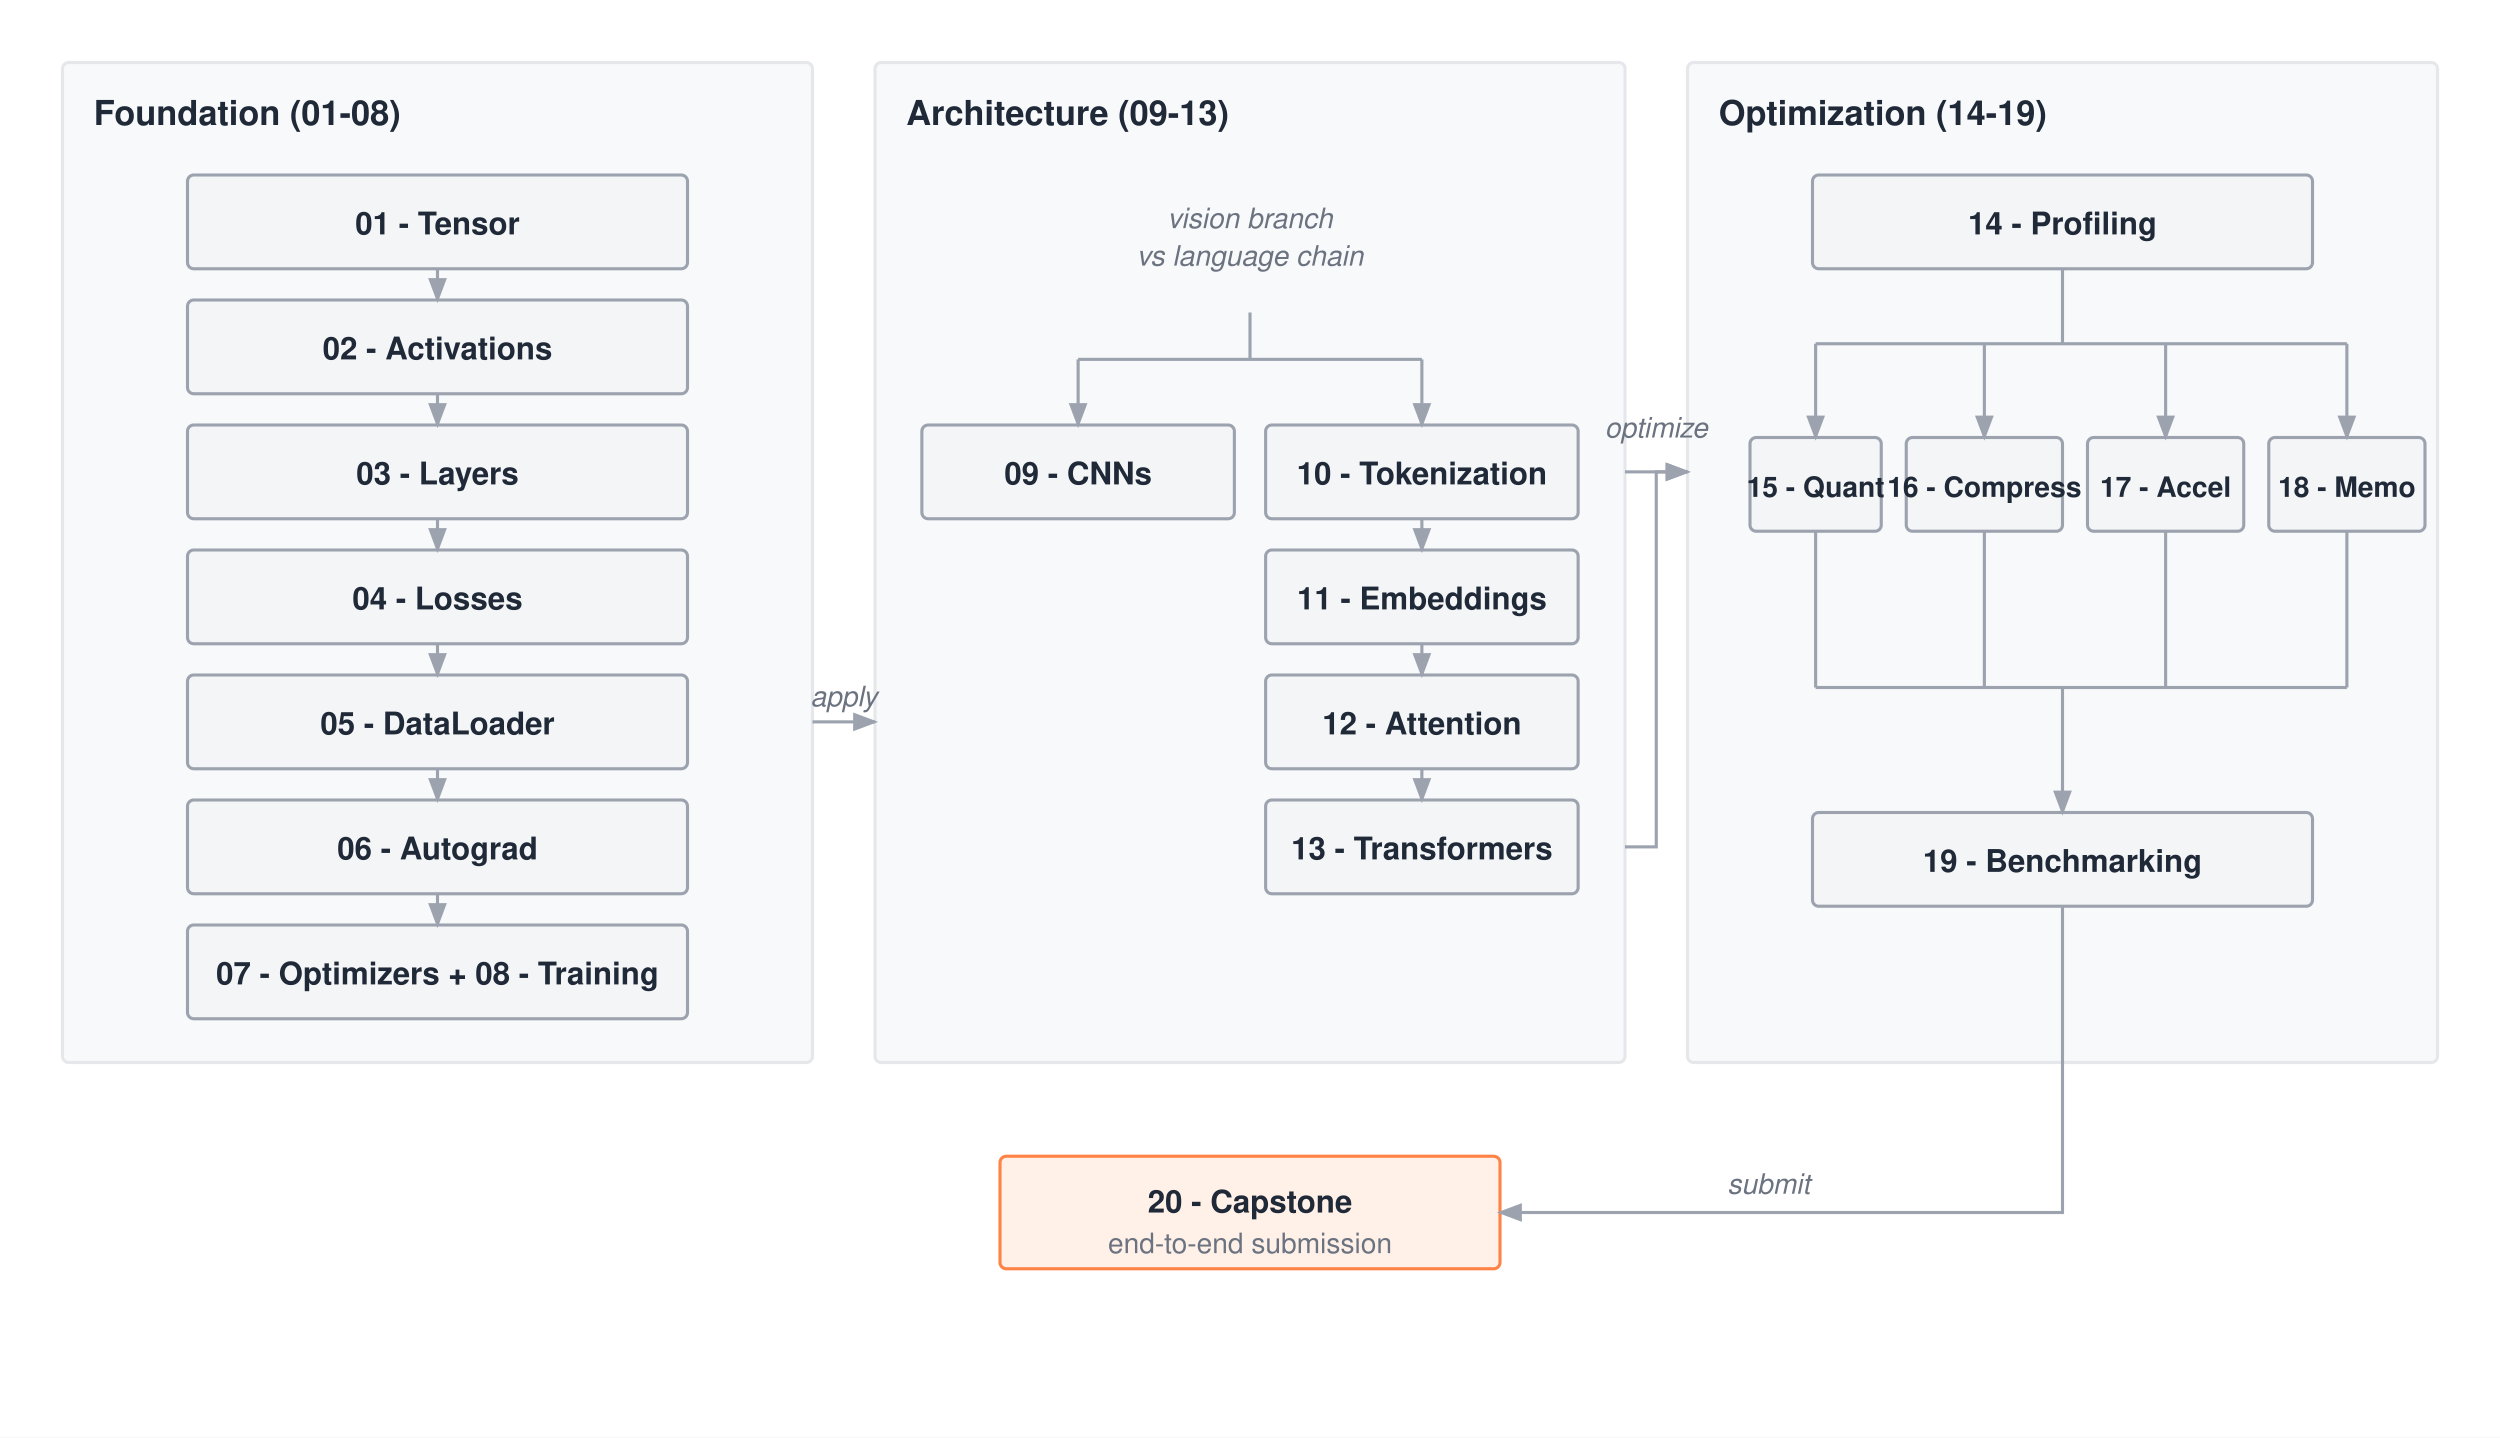
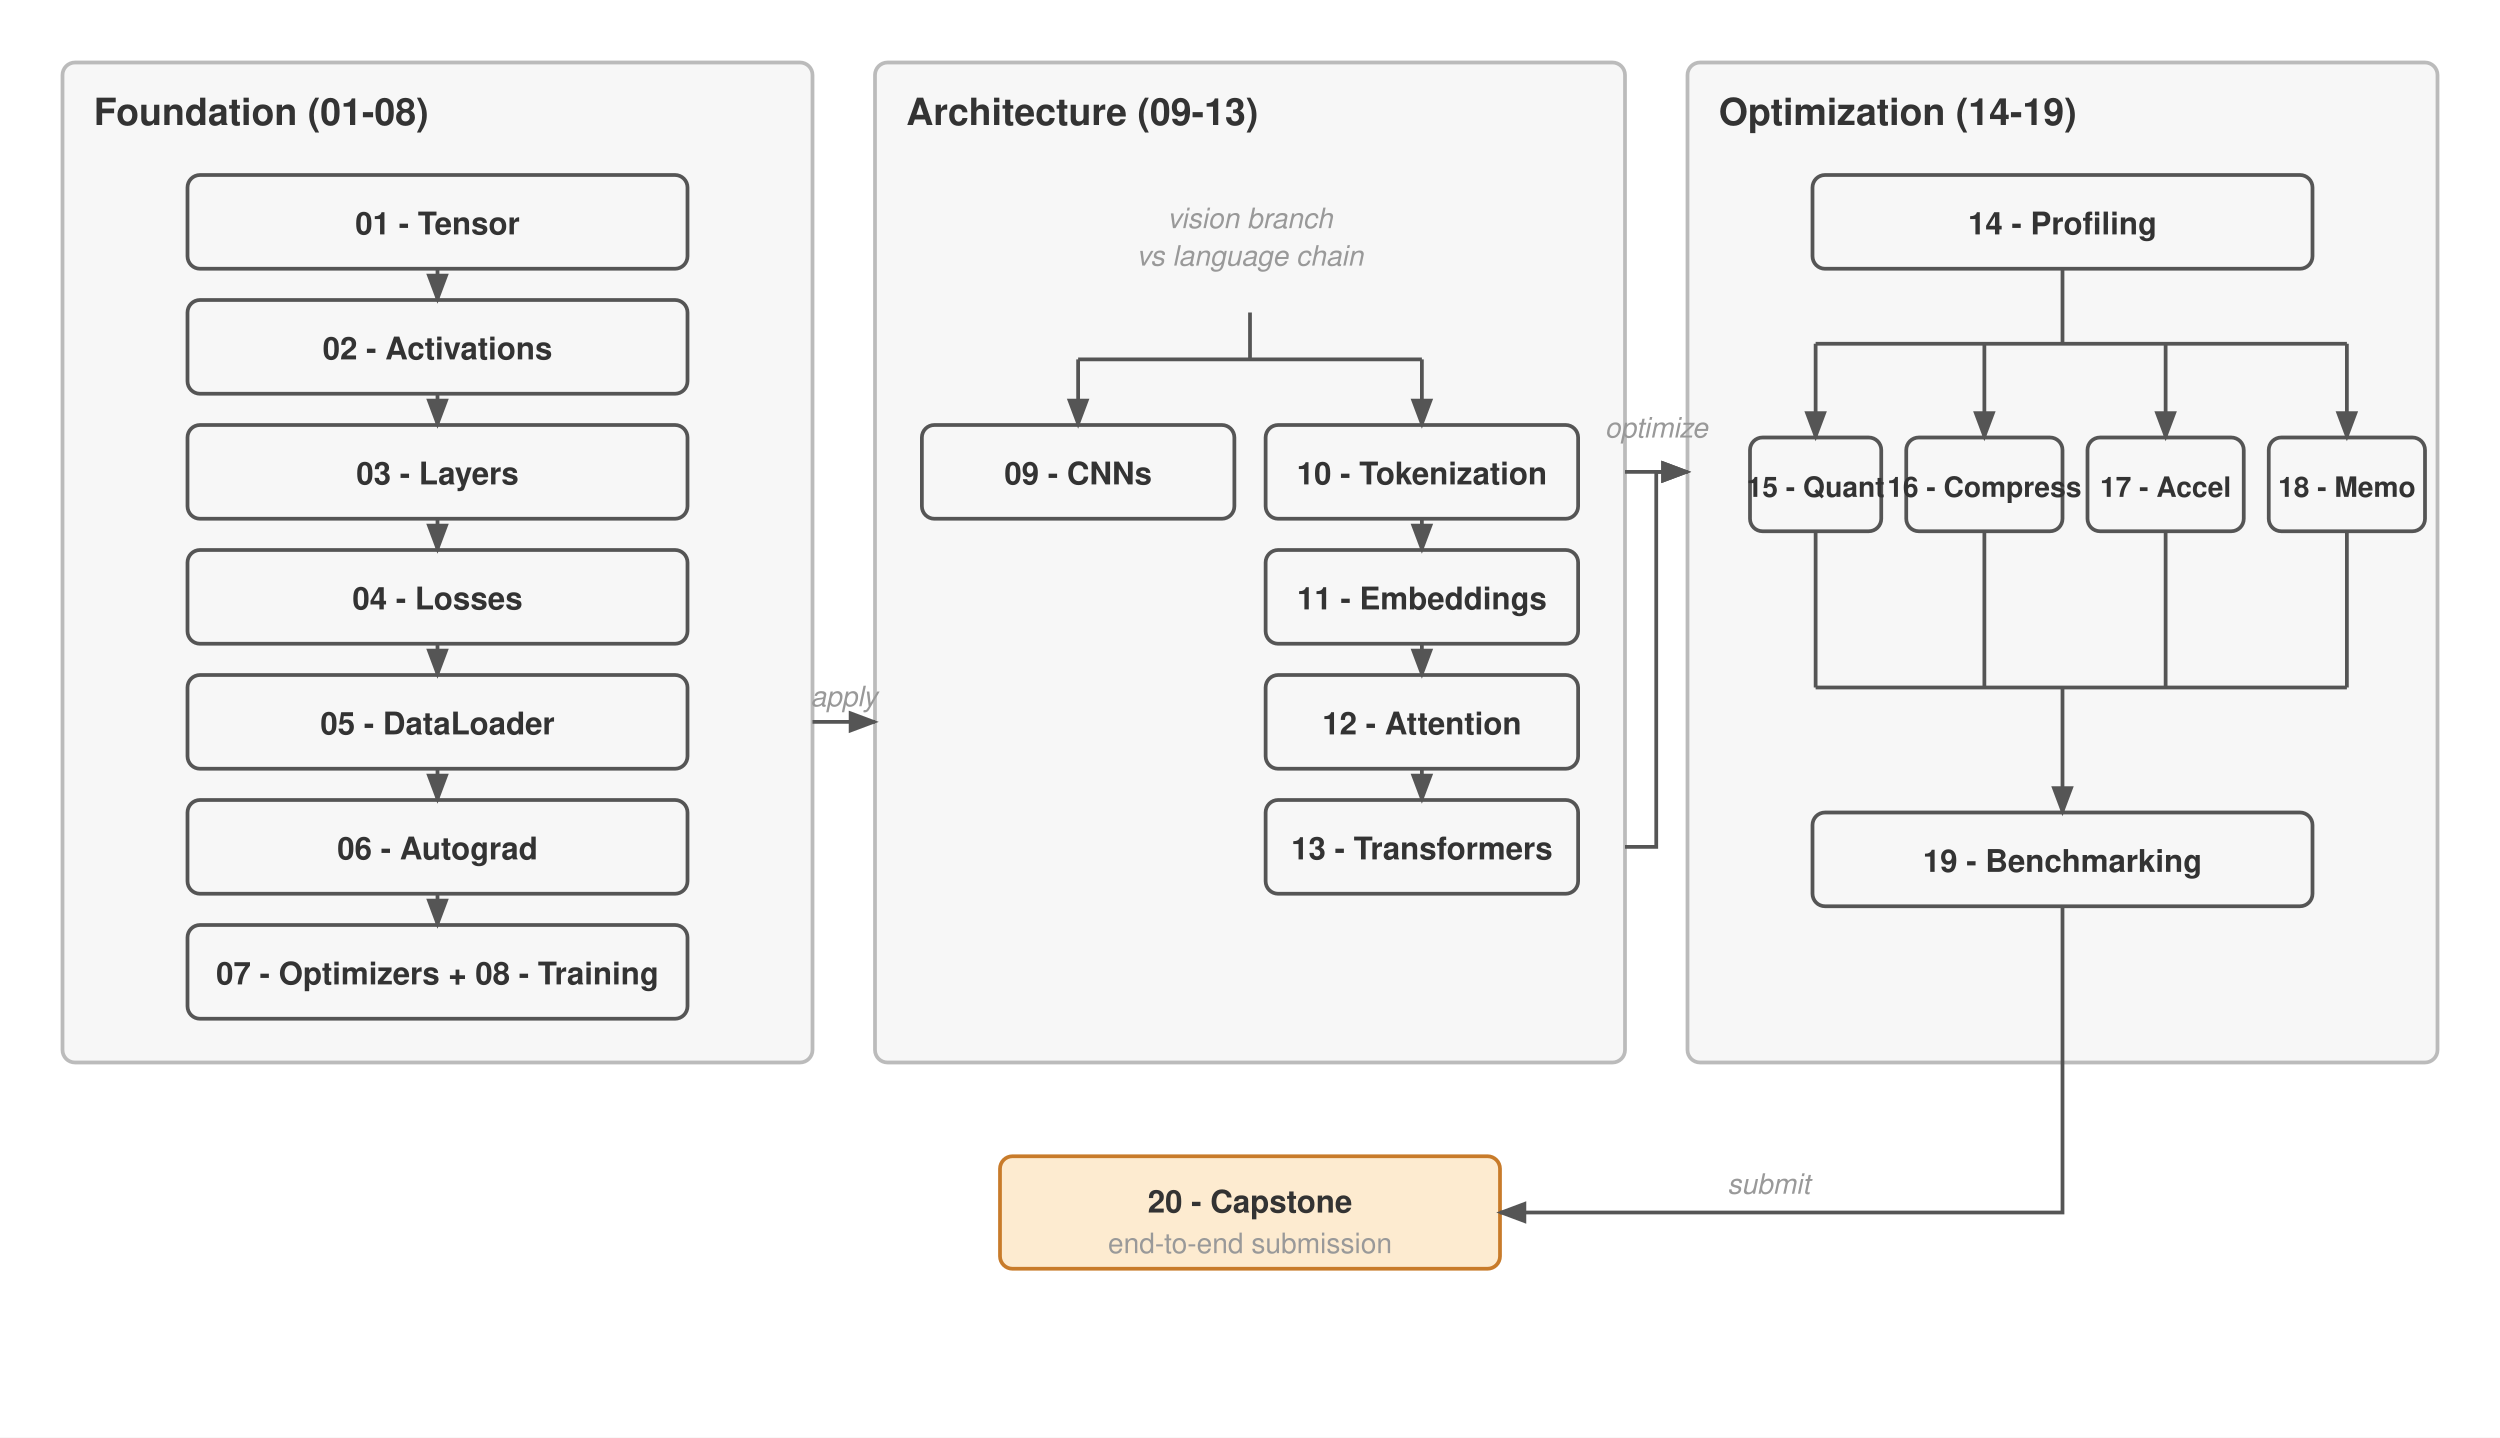
<svg xmlns="http://www.w3.org/2000/svg" viewBox="0 0 800 460" font-family="Helvetica Neue, Helvetica, Arial, sans-serif">
  <rect width="800" height="460" fill="#ffffff" />
  <defs>
    <marker id="arrow" markerWidth="8" markerHeight="6" refX="7" refY="3" orient="auto">
-       <path d="M0,0 L8,3 L0,6 Z" fill="#9ca3af" />
+       <path d="M0,0 L8,3 L0,6 Z" fill="#555" />
    </marker>
  </defs>
  <g transform="translate(0,-30)">
-     <rect x="20" y="50" width="240" height="320" fill="#f8f9fa" stroke="#e5e7eb" stroke-width="1" rx="2" />
-     <text x="30" y="70" font-size="11" font-weight="700" fill="#1f2937">Foundation (01-08)</text>
-     <rect x="60" y="86" width="160" height="30" fill="#f4f5f7" stroke="#9ca3af" stroke-width="1" rx="2" />
-     <text x="140" y="105" text-anchor="middle" font-size="10" font-weight="700" fill="#1f2937">01 - Tensor</text>
-     <rect x="60" y="126" width="160" height="30" fill="#f4f5f7" stroke="#9ca3af" stroke-width="1" rx="2" />
-     <text x="140" y="145" text-anchor="middle" font-size="10" font-weight="700" fill="#1f2937">02 - Activations</text>
-     <rect x="60" y="166" width="160" height="30" fill="#f4f5f7" stroke="#9ca3af" stroke-width="1" rx="2" />
-     <text x="140" y="185" text-anchor="middle" font-size="10" font-weight="700" fill="#1f2937">03 - Layers</text>
-     <rect x="60" y="206" width="160" height="30" fill="#f4f5f7" stroke="#9ca3af" stroke-width="1" rx="2" />
-     <text x="140" y="225" text-anchor="middle" font-size="10" font-weight="700" fill="#1f2937">04 - Losses</text>
-     <rect x="60" y="246" width="160" height="30" fill="#f4f5f7" stroke="#9ca3af" stroke-width="1" rx="2" />
-     <text x="140" y="265" text-anchor="middle" font-size="10" font-weight="700" fill="#1f2937">05 - DataLoader</text>
-     <rect x="60" y="286" width="160" height="30" fill="#f4f5f7" stroke="#9ca3af" stroke-width="1" rx="2" />
-     <text x="140" y="305" text-anchor="middle" font-size="10" font-weight="700" fill="#1f2937">06 - Autograd</text>
-     <rect x="60" y="326" width="160" height="30" fill="#f4f5f7" stroke="#9ca3af" stroke-width="1" rx="2" />
-     <text x="140" y="345" text-anchor="middle" font-size="10" font-weight="700" fill="#1f2937">07 - Optimizers + 08 - Training</text>
-     <path d="M140 116 V126" stroke="#9ca3af" stroke-width="1" fill="none" marker-end="url(#arrow)" />
-     <path d="M140 156 V166" stroke="#9ca3af" stroke-width="1" fill="none" marker-end="url(#arrow)" />
-     <path d="M140 196 V206" stroke="#9ca3af" stroke-width="1" fill="none" marker-end="url(#arrow)" />
-     <path d="M140 236 V246" stroke="#9ca3af" stroke-width="1" fill="none" marker-end="url(#arrow)" />
-     <path d="M140 276 V286" stroke="#9ca3af" stroke-width="1" fill="none" marker-end="url(#arrow)" />
-     <path d="M140 316 V326" stroke="#9ca3af" stroke-width="1" fill="none" marker-end="url(#arrow)" />
-     <rect x="280" y="50" width="240" height="320" fill="#f8f9fa" stroke="#e5e7eb" stroke-width="1" rx="2" />
-     <text x="290" y="70" font-size="11" font-weight="700" fill="#1f2937">Architecture (09-13)</text>
-     <rect x="295" y="166" width="100" height="30" fill="#f4f5f7" stroke="#9ca3af" stroke-width="1" rx="2" />
-     <text x="345" y="185" text-anchor="middle" font-size="10" font-weight="700" fill="#1f2937">09 - CNNs</text>
-     <rect x="405" y="166" width="100" height="30" fill="#f4f5f7" stroke="#9ca3af" stroke-width="1" rx="2" />
-     <text x="455" y="185" text-anchor="middle" font-size="10" font-weight="700" fill="#1f2937">10 - Tokenization</text>
-     <rect x="405" y="206" width="100" height="30" fill="#f4f5f7" stroke="#9ca3af" stroke-width="1" rx="2" />
-     <text x="455" y="225" text-anchor="middle" font-size="10" font-weight="700" fill="#1f2937">11 - Embeddings</text>
-     <rect x="405" y="246" width="100" height="30" fill="#f4f5f7" stroke="#9ca3af" stroke-width="1" rx="2" />
-     <text x="455" y="265" text-anchor="middle" font-size="10" font-weight="700" fill="#1f2937">12 - Attention</text>
-     <rect x="405" y="286" width="100" height="30" fill="#f4f5f7" stroke="#9ca3af" stroke-width="1" rx="2" />
-     <text x="455" y="305" text-anchor="middle" font-size="10" font-weight="700" fill="#1f2937">13 - Transformers</text>
-     <text x="400" y="103" text-anchor="middle" font-size="9" font-weight="400" fill="#6b7280" font-style="italic">vision branch</text>
-     <text x="400" y="115" text-anchor="middle" font-size="9" font-weight="400" fill="#6b7280" font-style="italic">vs language chain</text>
-     <path d="M400 130 V145" stroke="#9ca3af" stroke-width="1" fill="none" />
-     <path d="M345 145 H455" stroke="#9ca3af" stroke-width="1" fill="none" />
-     <path d="M345 145 V166" stroke="#9ca3af" stroke-width="1" fill="none" marker-end="url(#arrow)" />
-     <path d="M455 145 V166" stroke="#9ca3af" stroke-width="1" fill="none" marker-end="url(#arrow)" />
-     <path d="M455 196 V206" stroke="#9ca3af" stroke-width="1" fill="none" marker-end="url(#arrow)" />
-     <path d="M455 236 V246" stroke="#9ca3af" stroke-width="1" fill="none" marker-end="url(#arrow)" />
-     <path d="M455 276 V286" stroke="#9ca3af" stroke-width="1" fill="none" marker-end="url(#arrow)" />
-     <rect x="540" y="50" width="240" height="320" fill="#f8f9fa" stroke="#e5e7eb" stroke-width="1" rx="2" />
-     <text x="550" y="70" font-size="11" font-weight="700" fill="#1f2937">Optimization (14-19)</text>
-     <rect x="580" y="86" width="160" height="30" fill="#f4f5f7" stroke="#9ca3af" stroke-width="1" rx="2" />
-     <text x="660" y="105" text-anchor="middle" font-size="10" font-weight="700" fill="#1f2937">14 - Profiling</text>
-     <rect x="560" y="170" width="42" height="30" fill="#f4f5f7" stroke="#9ca3af" stroke-width="1" rx="2" />
-     <text x="581" y="189" text-anchor="middle" font-size="9" font-weight="700" fill="#1f2937">15 - Quant</text>
-     <rect x="610" y="170" width="50" height="30" fill="#f4f5f7" stroke="#9ca3af" stroke-width="1" rx="2" />
-     <text x="635" y="189" text-anchor="middle" font-size="9" font-weight="700" fill="#1f2937">16 - Compress</text>
-     <rect x="668" y="170" width="50" height="30" fill="#f4f5f7" stroke="#9ca3af" stroke-width="1" rx="2" />
-     <text x="693" y="189" text-anchor="middle" font-size="9" font-weight="700" fill="#1f2937">17 - Accel</text>
-     <rect x="726" y="170" width="50" height="30" fill="#f4f5f7" stroke="#9ca3af" stroke-width="1" rx="2" />
-     <text x="751" y="189" text-anchor="middle" font-size="9" font-weight="700" fill="#1f2937">18 - Memo</text>
-     <rect x="580" y="290" width="160" height="30" fill="#f4f5f7" stroke="#9ca3af" stroke-width="1" rx="2" />
-     <text x="660" y="309" text-anchor="middle" font-size="10" font-weight="700" fill="#1f2937">19 - Benchmarking</text>
-     <path d="M660 116 V140" stroke="#9ca3af" stroke-width="1" fill="none" />
-     <path d="M581 140 H751" stroke="#9ca3af" stroke-width="1" fill="none" />
-     <path d="M581 140 V170" stroke="#9ca3af" stroke-width="1" fill="none" marker-end="url(#arrow)" />
-     <path d="M635 140 V170" stroke="#9ca3af" stroke-width="1" fill="none" marker-end="url(#arrow)" />
-     <path d="M693 140 V170" stroke="#9ca3af" stroke-width="1" fill="none" marker-end="url(#arrow)" />
-     <path d="M751 140 V170" stroke="#9ca3af" stroke-width="1" fill="none" marker-end="url(#arrow)" />
-     <path d="M581 200 V250" stroke="#9ca3af" stroke-width="1" fill="none" />
-     <path d="M635 200 V250" stroke="#9ca3af" stroke-width="1" fill="none" />
-     <path d="M693 200 V250" stroke="#9ca3af" stroke-width="1" fill="none" />
-     <path d="M751 200 V250" stroke="#9ca3af" stroke-width="1" fill="none" />
-     <path d="M581 250 H751" stroke="#9ca3af" stroke-width="1" fill="none" />
-     <path d="M660 250 V290" stroke="#9ca3af" stroke-width="1" fill="none" marker-end="url(#arrow)" />
-     <path d="M260 261 H280" stroke="#9ca3af" stroke-width="1" fill="none" marker-end="url(#arrow)" />
-     <text x="270" y="256" text-anchor="middle" font-size="9" font-weight="400" fill="#6b7280" font-style="italic">apply</text>
-     <path d="M520 181 H540" stroke="#9ca3af" stroke-width="1" fill="none" marker-end="url(#arrow)" />
-     <path d="M520 301 H530 V181 H540" stroke="#9ca3af" stroke-width="1" fill="none" marker-end="url(#arrow)" />
-     <text x="530" y="170" text-anchor="middle" font-size="9" font-weight="400" fill="#6b7280" font-style="italic">optimize</text>
-     <rect x="320" y="400" width="160" height="36" fill="#fff1e8" stroke="#ff8246" stroke-width="1" rx="2" />
-     <text x="400" y="418" text-anchor="middle" font-size="10" font-weight="700" fill="#1f2937">20 - Capstone</text>
-     <text x="400" y="431" text-anchor="middle" font-size="9" font-weight="400" fill="#6b7280">end-to-end submission</text>
-     <path d="M660 320 V418 H480" stroke="#9ca3af" stroke-width="1" fill="none" marker-end="url(#arrow)" />
-     <text x="566" y="412" text-anchor="middle" font-size="9" font-weight="400" fill="#6b7280" font-style="italic">submit</text>
+     <rect x="20" y="50" width="240" height="320" fill="#f7f7f7" stroke="#bbb" stroke-width="1.2" rx="4" />
+     <text x="30" y="70" font-size="12" font-weight="700" fill="#333">Foundation (01-08)</text>
+     <rect x="60" y="86" width="160" height="30" fill="#f7f7f7" stroke="#555" stroke-width="1.2" rx="4" />
+     <text x="140" y="105" text-anchor="middle" font-size="10" font-weight="700" fill="#333">01 - Tensor</text>
+     <rect x="60" y="126" width="160" height="30" fill="#f7f7f7" stroke="#555" stroke-width="1.2" rx="4" />
+     <text x="140" y="145" text-anchor="middle" font-size="10" font-weight="700" fill="#333">02 - Activations</text>
+     <rect x="60" y="166" width="160" height="30" fill="#f7f7f7" stroke="#555" stroke-width="1.2" rx="4" />
+     <text x="140" y="185" text-anchor="middle" font-size="10" font-weight="700" fill="#333">03 - Layers</text>
+     <rect x="60" y="206" width="160" height="30" fill="#f7f7f7" stroke="#555" stroke-width="1.2" rx="4" />
+     <text x="140" y="225" text-anchor="middle" font-size="10" font-weight="700" fill="#333">04 - Losses</text>
+     <rect x="60" y="246" width="160" height="30" fill="#f7f7f7" stroke="#555" stroke-width="1.2" rx="4" />
+     <text x="140" y="265" text-anchor="middle" font-size="10" font-weight="700" fill="#333">05 - DataLoader</text>
+     <rect x="60" y="286" width="160" height="30" fill="#f7f7f7" stroke="#555" stroke-width="1.2" rx="4" />
+     <text x="140" y="305" text-anchor="middle" font-size="10" font-weight="700" fill="#333">06 - Autograd</text>
+     <rect x="60" y="326" width="160" height="30" fill="#f7f7f7" stroke="#555" stroke-width="1.2" rx="4" />
+     <text x="140" y="345" text-anchor="middle" font-size="10" font-weight="700" fill="#333">07 - Optimizers + 08 - Training</text>
+     <path d="M140 116 V126" stroke="#555" stroke-width="1.2" fill="none" marker-end="url(#arrow)" />
+     <path d="M140 156 V166" stroke="#555" stroke-width="1.2" fill="none" marker-end="url(#arrow)" />
+     <path d="M140 196 V206" stroke="#555" stroke-width="1.2" fill="none" marker-end="url(#arrow)" />
+     <path d="M140 236 V246" stroke="#555" stroke-width="1.2" fill="none" marker-end="url(#arrow)" />
+     <path d="M140 276 V286" stroke="#555" stroke-width="1.2" fill="none" marker-end="url(#arrow)" />
+     <path d="M140 316 V326" stroke="#555" stroke-width="1.2" fill="none" marker-end="url(#arrow)" />
+     <rect x="280" y="50" width="240" height="320" fill="#f7f7f7" stroke="#bbb" stroke-width="1.2" rx="4" />
+     <text x="290" y="70" font-size="12" font-weight="700" fill="#333">Architecture (09-13)</text>
+     <rect x="295" y="166" width="100" height="30" fill="#f7f7f7" stroke="#555" stroke-width="1.2" rx="4" />
+     <text x="345" y="185" text-anchor="middle" font-size="10" font-weight="700" fill="#333">09 - CNNs</text>
+     <rect x="405" y="166" width="100" height="30" fill="#f7f7f7" stroke="#555" stroke-width="1.2" rx="4" />
+     <text x="455" y="185" text-anchor="middle" font-size="10" font-weight="700" fill="#333">10 - Tokenization</text>
+     <rect x="405" y="206" width="100" height="30" fill="#f7f7f7" stroke="#555" stroke-width="1.2" rx="4" />
+     <text x="455" y="225" text-anchor="middle" font-size="10" font-weight="700" fill="#333">11 - Embeddings</text>
+     <rect x="405" y="246" width="100" height="30" fill="#f7f7f7" stroke="#555" stroke-width="1.2" rx="4" />
+     <text x="455" y="265" text-anchor="middle" font-size="10" font-weight="700" fill="#333">12 - Attention</text>
+     <rect x="405" y="286" width="100" height="30" fill="#f7f7f7" stroke="#555" stroke-width="1.2" rx="4" />
+     <text x="455" y="305" text-anchor="middle" font-size="10" font-weight="700" fill="#333">13 - Transformers</text>
+     <text x="400" y="103" text-anchor="middle" font-size="9" font-weight="400" fill="#999" font-style="italic">vision branch</text>
+     <text x="400" y="115" text-anchor="middle" font-size="9" font-weight="400" fill="#999" font-style="italic">vs language chain</text>
+     <path d="M400 130 V145" stroke="#555" stroke-width="1.2" fill="none" />
+     <path d="M345 145 H455" stroke="#555" stroke-width="1.2" fill="none" />
+     <path d="M345 145 V166" stroke="#555" stroke-width="1.2" fill="none" marker-end="url(#arrow)" />
+     <path d="M455 145 V166" stroke="#555" stroke-width="1.2" fill="none" marker-end="url(#arrow)" />
+     <path d="M455 196 V206" stroke="#555" stroke-width="1.2" fill="none" marker-end="url(#arrow)" />
+     <path d="M455 236 V246" stroke="#555" stroke-width="1.2" fill="none" marker-end="url(#arrow)" />
+     <path d="M455 276 V286" stroke="#555" stroke-width="1.2" fill="none" marker-end="url(#arrow)" />
+     <rect x="540" y="50" width="240" height="320" fill="#f7f7f7" stroke="#bbb" stroke-width="1.2" rx="4" />
+     <text x="550" y="70" font-size="12" font-weight="700" fill="#333">Optimization (14-19)</text>
+     <rect x="580" y="86" width="160" height="30" fill="#f7f7f7" stroke="#555" stroke-width="1.2" rx="4" />
+     <text x="660" y="105" text-anchor="middle" font-size="10" font-weight="700" fill="#333">14 - Profiling</text>
+     <rect x="560" y="170" width="42" height="30" fill="#f7f7f7" stroke="#555" stroke-width="1.2" rx="4" />
+     <text x="581" y="189" text-anchor="middle" font-size="9" font-weight="700" fill="#333">15 - Quant</text>
+     <rect x="610" y="170" width="50" height="30" fill="#f7f7f7" stroke="#555" stroke-width="1.2" rx="4" />
+     <text x="635" y="189" text-anchor="middle" font-size="9" font-weight="700" fill="#333">16 - Compress</text>
+     <rect x="668" y="170" width="50" height="30" fill="#f7f7f7" stroke="#555" stroke-width="1.2" rx="4" />
+     <text x="693" y="189" text-anchor="middle" font-size="9" font-weight="700" fill="#333">17 - Accel</text>
+     <rect x="726" y="170" width="50" height="30" fill="#f7f7f7" stroke="#555" stroke-width="1.2" rx="4" />
+     <text x="751" y="189" text-anchor="middle" font-size="9" font-weight="700" fill="#333">18 - Memo</text>
+     <rect x="580" y="290" width="160" height="30" fill="#f7f7f7" stroke="#555" stroke-width="1.2" rx="4" />
+     <text x="660" y="309" text-anchor="middle" font-size="10" font-weight="700" fill="#333">19 - Benchmarking</text>
+     <path d="M660 116 V140" stroke="#555" stroke-width="1.2" fill="none" />
+     <path d="M581 140 H751" stroke="#555" stroke-width="1.2" fill="none" />
+     <path d="M581 140 V170" stroke="#555" stroke-width="1.2" fill="none" marker-end="url(#arrow)" />
+     <path d="M635 140 V170" stroke="#555" stroke-width="1.2" fill="none" marker-end="url(#arrow)" />
+     <path d="M693 140 V170" stroke="#555" stroke-width="1.2" fill="none" marker-end="url(#arrow)" />
+     <path d="M751 140 V170" stroke="#555" stroke-width="1.2" fill="none" marker-end="url(#arrow)" />
+     <path d="M581 200 V250" stroke="#555" stroke-width="1.2" fill="none" />
+     <path d="M635 200 V250" stroke="#555" stroke-width="1.2" fill="none" />
+     <path d="M693 200 V250" stroke="#555" stroke-width="1.2" fill="none" />
+     <path d="M751 200 V250" stroke="#555" stroke-width="1.2" fill="none" />
+     <path d="M581 250 H751" stroke="#555" stroke-width="1.2" fill="none" />
+     <path d="M660 250 V290" stroke="#555" stroke-width="1.2" fill="none" marker-end="url(#arrow)" />
+     <path d="M260 261 H280" stroke="#555" stroke-width="1.2" fill="none" marker-end="url(#arrow)" />
+     <text x="270" y="256" text-anchor="middle" font-size="9" font-weight="400" fill="#999" font-style="italic">apply</text>
+     <path d="M520 181 H540" stroke="#555" stroke-width="1.2" fill="none" marker-end="url(#arrow)" />
+     <path d="M520 301 H530 V181 H540" stroke="#555" stroke-width="1.2" fill="none" marker-end="url(#arrow)" />
+     <text x="530" y="170" text-anchor="middle" font-size="9" font-weight="400" fill="#999" font-style="italic">optimize</text>
+     <rect x="320" y="400" width="160" height="36" fill="#fdebd0" stroke="#c87b2a" stroke-width="1.2" rx="4" />
+     <text x="400" y="418" text-anchor="middle" font-size="10" font-weight="700" fill="#333">20 - Capstone</text>
+     <text x="400" y="431" text-anchor="middle" font-size="9" font-weight="400" fill="#999">end-to-end submission</text>
+     <path d="M660 320 V418 H480" stroke="#555" stroke-width="1.2" fill="none" marker-end="url(#arrow)" />
+     <text x="566" y="412" text-anchor="middle" font-size="9" font-weight="400" fill="#999" font-style="italic">submit</text>
  </g>
</svg>
